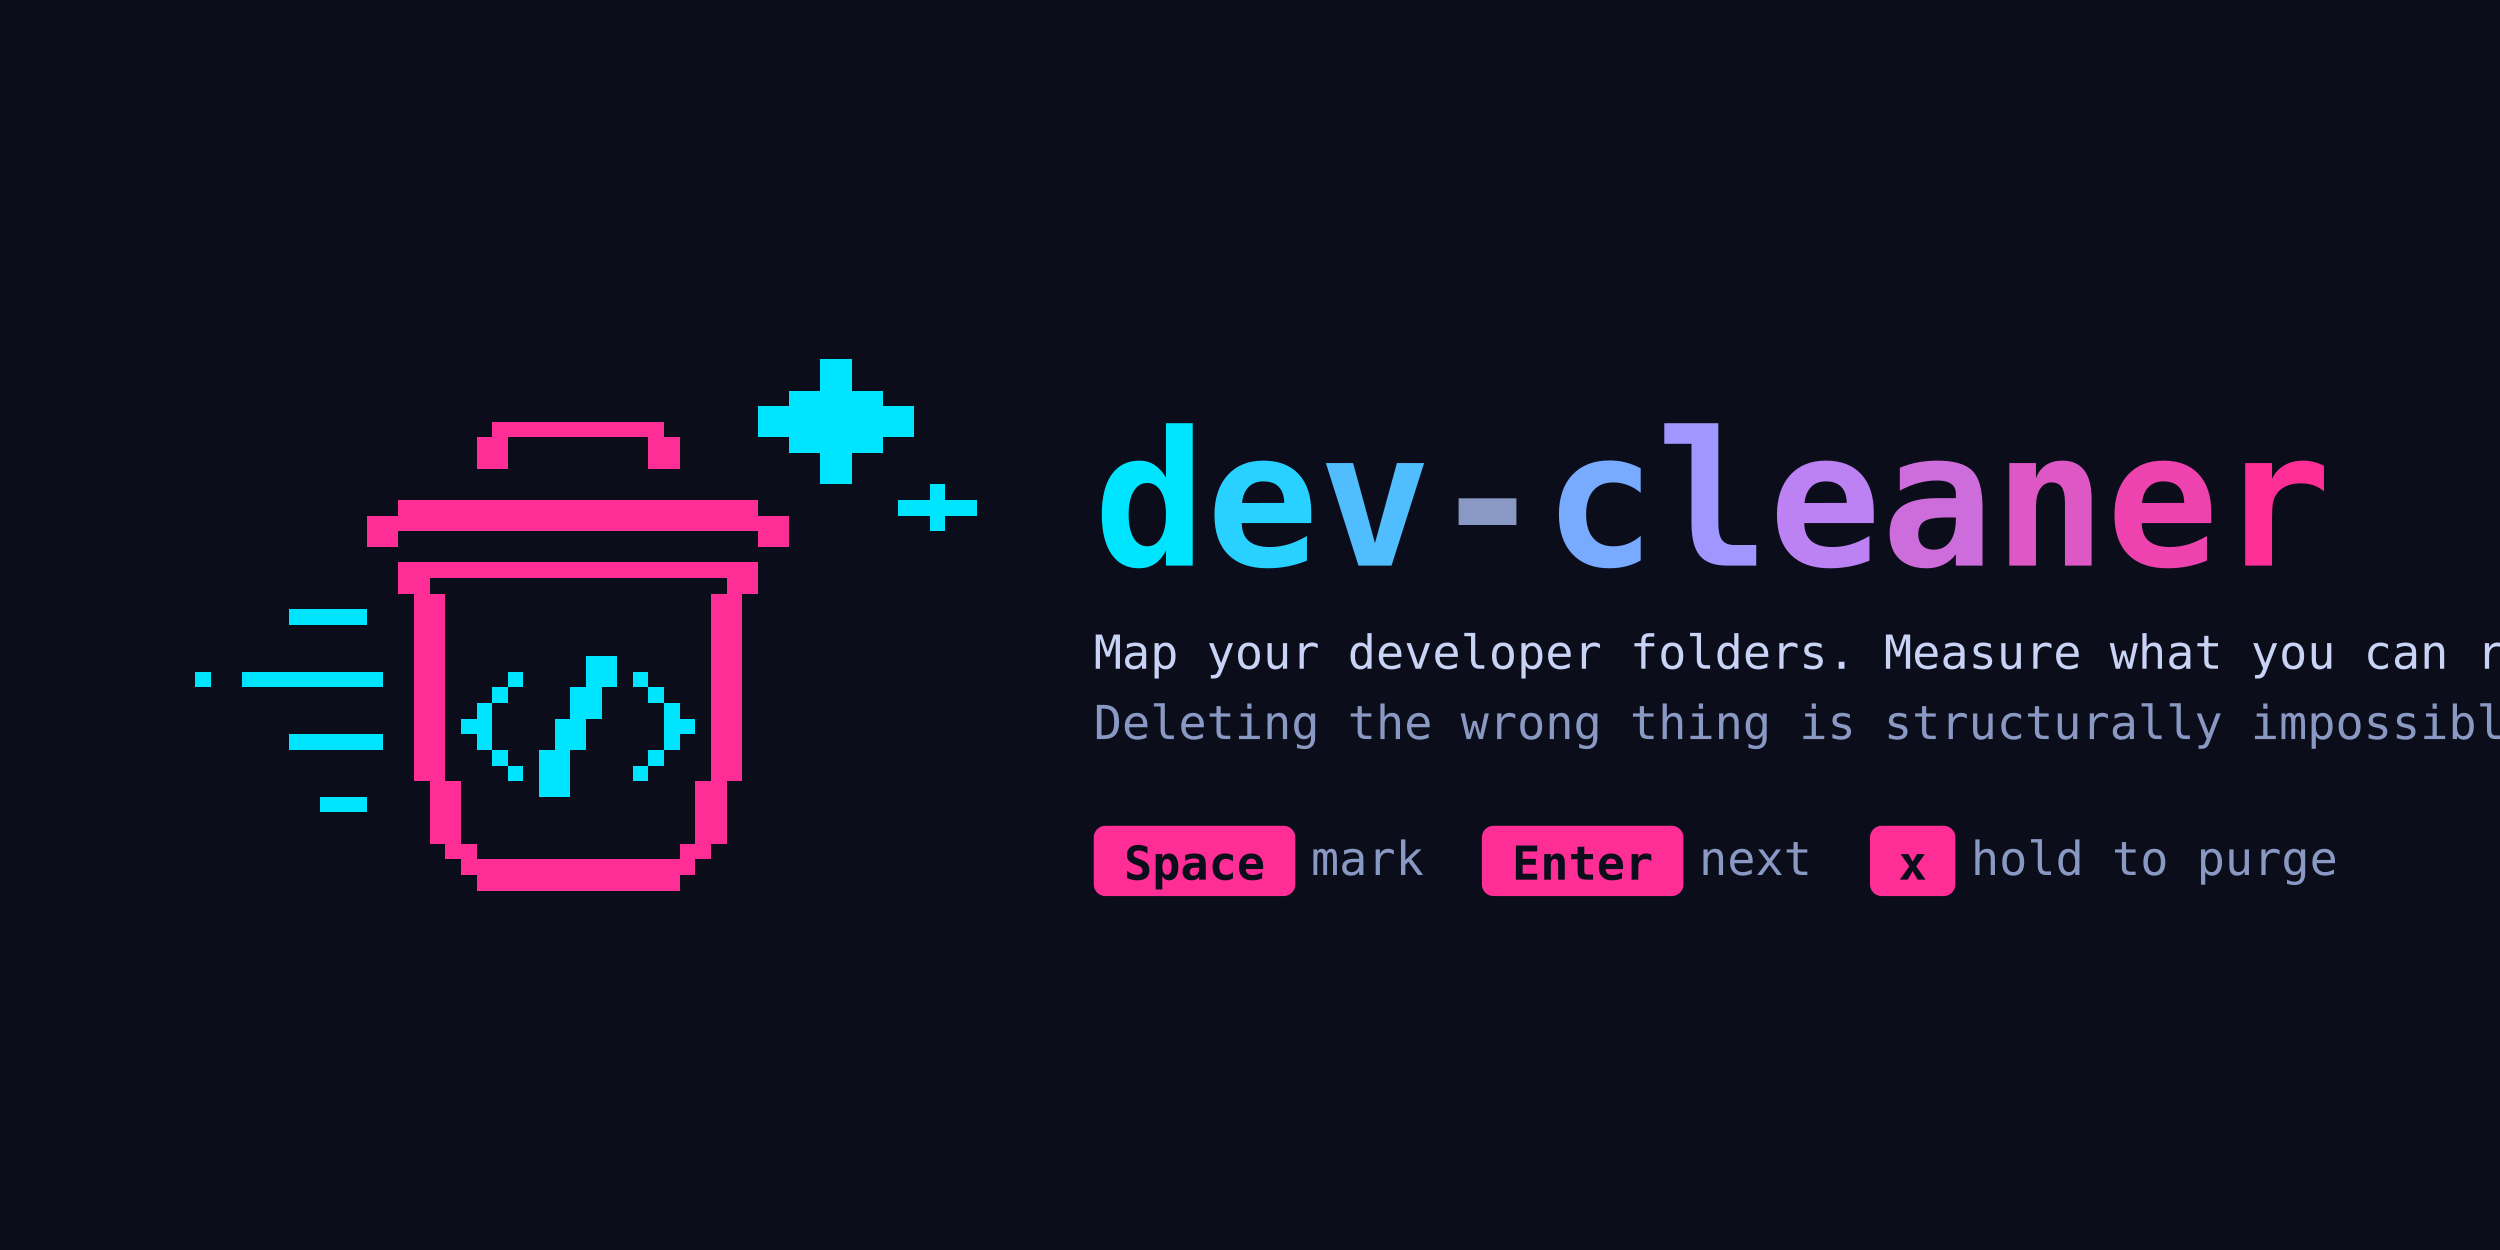
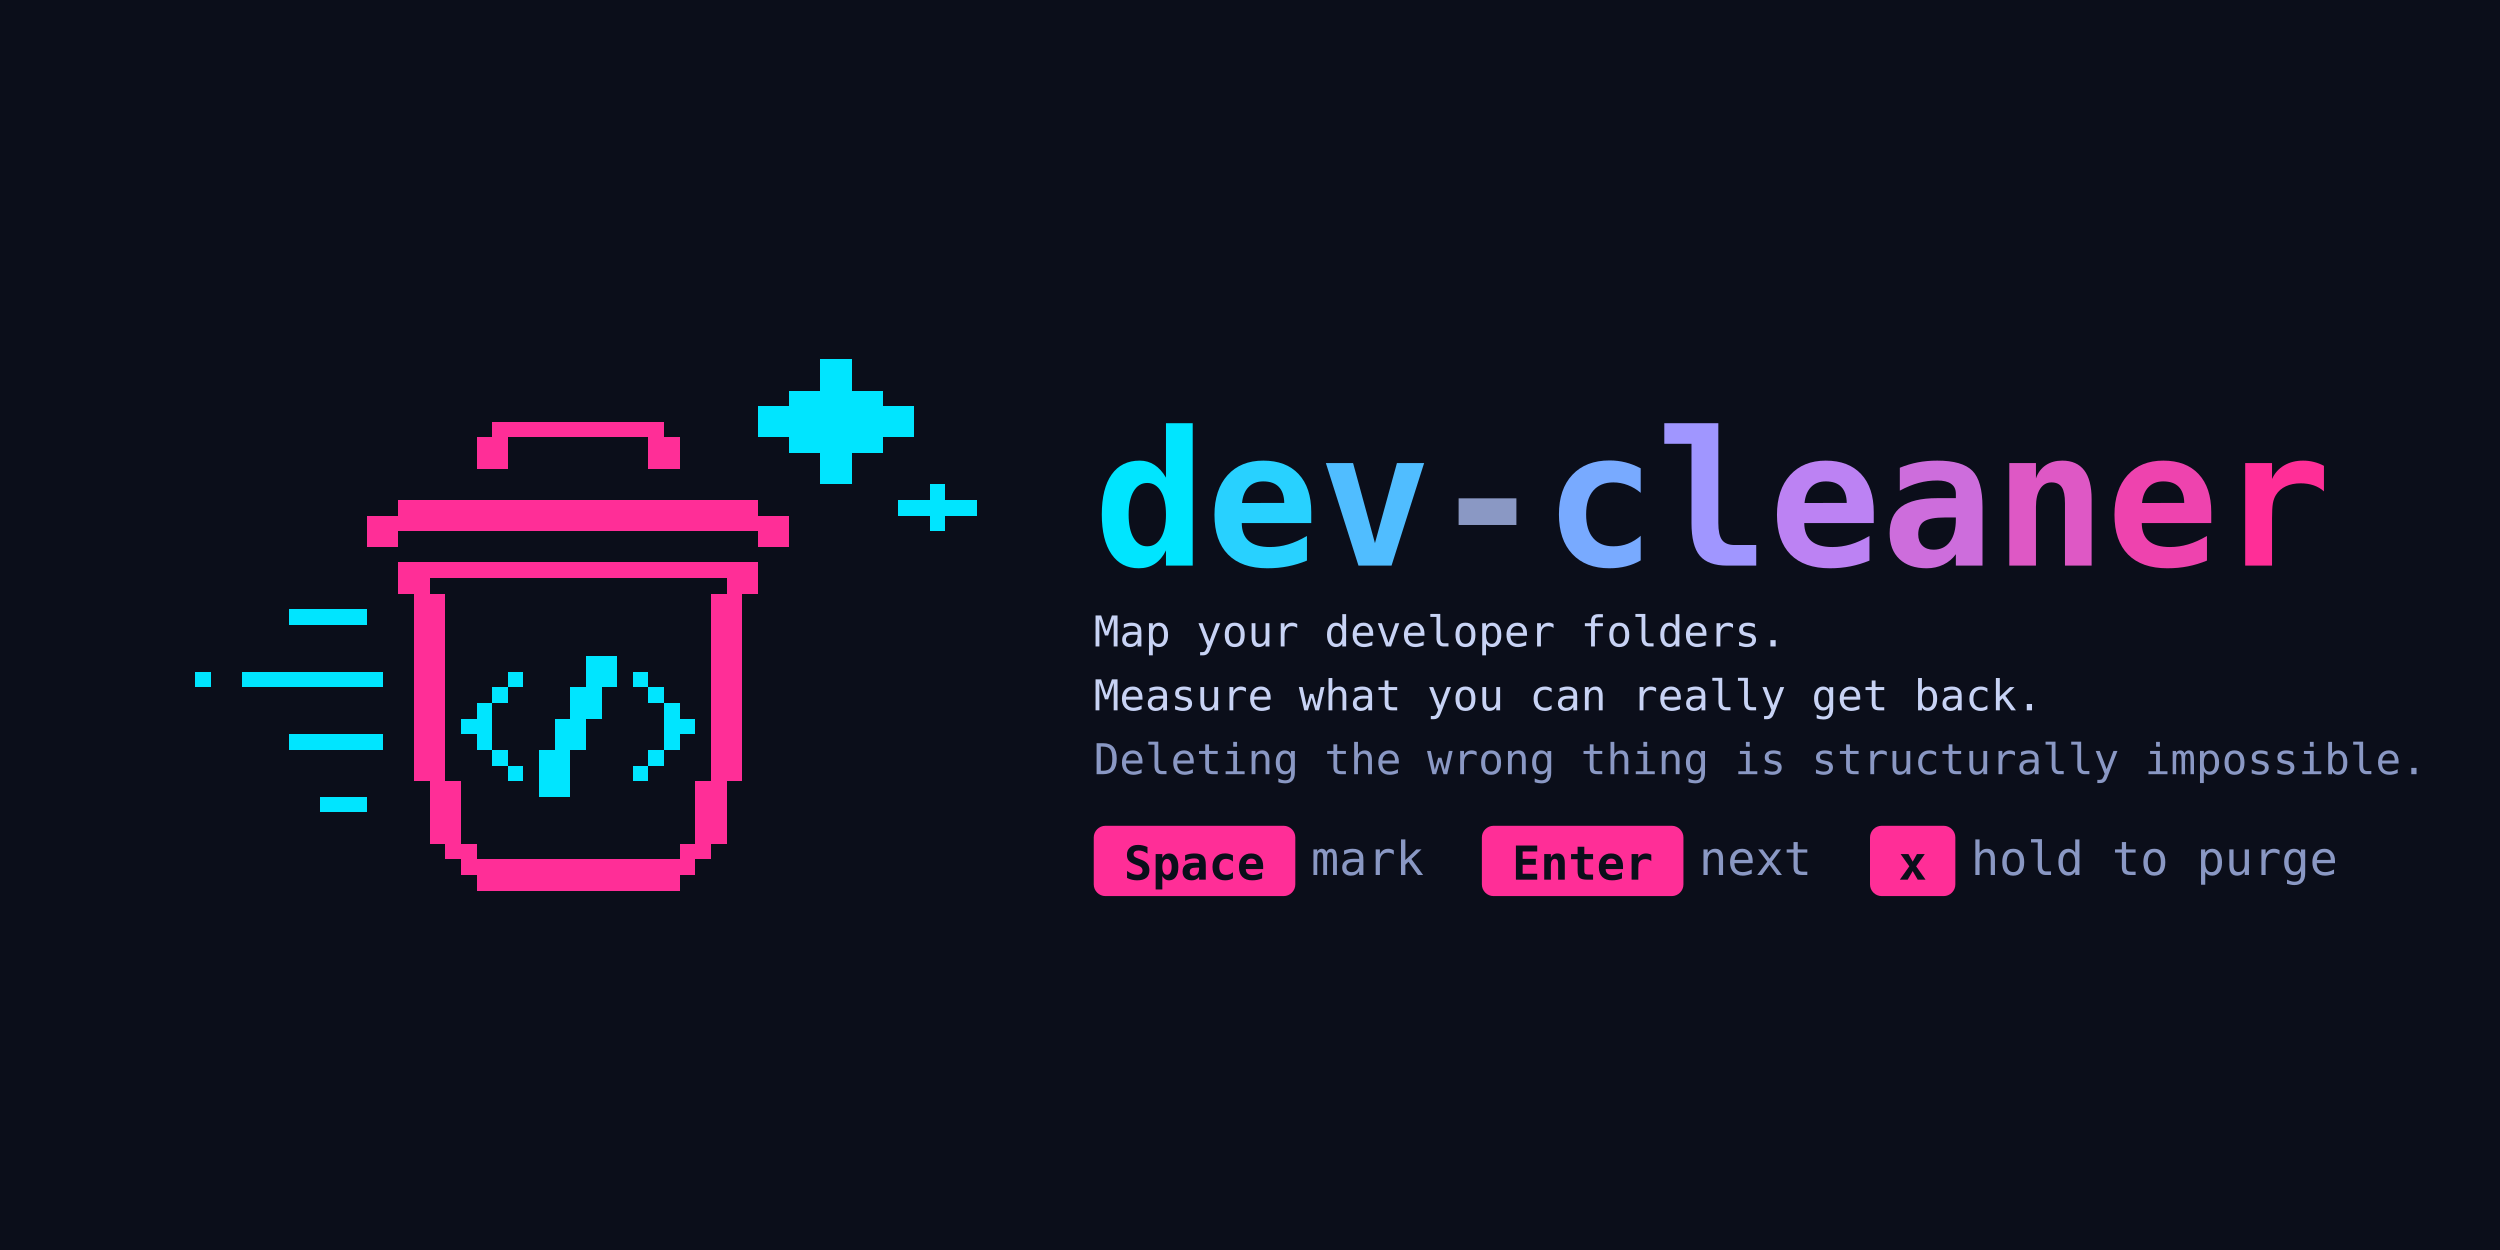
<svg xmlns="http://www.w3.org/2000/svg" width="1280" height="640" viewBox="0 0 1280 640" role="img" aria-label="dev-cleaner: a pixel-art trash can with a code symbol on it">
  <rect width="1280" height="640" fill="#0b0e1a" />
  <g transform="translate(100 184) scale(8)" shape-rendering="crispEdges">
    <rect x="40" y="0" width="2" height="1" fill="#00e5ff" />
    <rect x="40" y="1" width="2" height="1" fill="#00e5ff" />
    <rect x="38" y="2" width="6" height="1" fill="#00e5ff" />
    <rect x="36" y="3" width="10" height="1" fill="#00e5ff" />
    <rect x="19" y="4" width="11" height="1" fill="#ff2e97" />
    <rect x="36" y="4" width="10" height="1" fill="#00e5ff" />
    <rect x="18" y="5" width="2" height="1" fill="#ff2e97" />
    <rect x="29" y="5" width="2" height="1" fill="#ff2e97" />
    <rect x="38" y="5" width="6" height="1" fill="#00e5ff" />
    <rect x="18" y="6" width="2" height="1" fill="#ff2e97" />
    <rect x="29" y="6" width="2" height="1" fill="#ff2e97" />
    <rect x="40" y="6" width="2" height="1" fill="#00e5ff" />
    <rect x="40" y="7" width="2" height="1" fill="#00e5ff" />
    <rect x="47" y="8" width="1" height="1" fill="#00e5ff" />
    <rect x="13" y="9" width="23" height="1" fill="#ff2e97" />
    <rect x="45" y="9" width="5" height="1" fill="#00e5ff" />
    <rect x="11" y="10" width="27" height="1" fill="#ff2e97" />
    <rect x="47" y="10" width="1" height="1" fill="#00e5ff" />
    <rect x="11" y="11" width="2" height="1" fill="#ff2e97" />
    <rect x="36" y="11" width="2" height="1" fill="#ff2e97" />
    <rect x="13" y="13" width="23" height="1" fill="#ff2e97" />
    <rect x="13" y="14" width="2" height="1" fill="#ff2e97" />
    <rect x="34" y="14" width="2" height="1" fill="#ff2e97" />
    <rect x="14" y="15" width="2" height="1" fill="#ff2e97" />
    <rect x="33" y="15" width="2" height="1" fill="#ff2e97" />
    <rect x="6" y="16" width="5" height="1" fill="#00e5ff" />
    <rect x="14" y="16" width="2" height="1" fill="#ff2e97" />
    <rect x="33" y="16" width="2" height="1" fill="#ff2e97" />
    <rect x="14" y="17" width="2" height="1" fill="#ff2e97" />
    <rect x="33" y="17" width="2" height="1" fill="#ff2e97" />
    <rect x="14" y="18" width="2" height="1" fill="#ff2e97" />
    <rect x="33" y="18" width="2" height="1" fill="#ff2e97" />
    <rect x="14" y="19" width="2" height="1" fill="#ff2e97" />
    <rect x="25" y="19" width="2" height="1" fill="#00e5ff" />
    <rect x="33" y="19" width="2" height="1" fill="#ff2e97" />
    <rect x="0" y="20" width="1" height="1" fill="#00e5ff" />
    <rect x="3" y="20" width="9" height="1" fill="#00e5ff" />
    <rect x="14" y="20" width="2" height="1" fill="#ff2e97" />
    <rect x="20" y="20" width="1" height="1" fill="#00e5ff" />
    <rect x="25" y="20" width="2" height="1" fill="#00e5ff" />
    <rect x="28" y="20" width="1" height="1" fill="#00e5ff" />
    <rect x="33" y="20" width="2" height="1" fill="#ff2e97" />
    <rect x="14" y="21" width="2" height="1" fill="#ff2e97" />
    <rect x="19" y="21" width="1" height="1" fill="#00e5ff" />
    <rect x="24" y="21" width="2" height="1" fill="#00e5ff" />
    <rect x="29" y="21" width="1" height="1" fill="#00e5ff" />
    <rect x="33" y="21" width="2" height="1" fill="#ff2e97" />
    <rect x="14" y="22" width="2" height="1" fill="#ff2e97" />
    <rect x="18" y="22" width="1" height="1" fill="#00e5ff" />
    <rect x="24" y="22" width="2" height="1" fill="#00e5ff" />
    <rect x="30" y="22" width="1" height="1" fill="#00e5ff" />
    <rect x="33" y="22" width="2" height="1" fill="#ff2e97" />
    <rect x="14" y="23" width="2" height="1" fill="#ff2e97" />
    <rect x="17" y="23" width="2" height="1" fill="#00e5ff" />
    <rect x="23" y="23" width="2" height="1" fill="#00e5ff" />
    <rect x="30" y="23" width="2" height="1" fill="#00e5ff" />
    <rect x="33" y="23" width="2" height="1" fill="#ff2e97" />
    <rect x="6" y="24" width="6" height="1" fill="#00e5ff" />
    <rect x="14" y="24" width="2" height="1" fill="#ff2e97" />
    <rect x="18" y="24" width="1" height="1" fill="#00e5ff" />
    <rect x="23" y="24" width="2" height="1" fill="#00e5ff" />
    <rect x="30" y="24" width="1" height="1" fill="#00e5ff" />
    <rect x="33" y="24" width="2" height="1" fill="#ff2e97" />
    <rect x="14" y="25" width="2" height="1" fill="#ff2e97" />
    <rect x="19" y="25" width="1" height="1" fill="#00e5ff" />
    <rect x="22" y="25" width="2" height="1" fill="#00e5ff" />
    <rect x="29" y="25" width="1" height="1" fill="#00e5ff" />
    <rect x="33" y="25" width="2" height="1" fill="#ff2e97" />
    <rect x="14" y="26" width="2" height="1" fill="#ff2e97" />
    <rect x="20" y="26" width="1" height="1" fill="#00e5ff" />
    <rect x="22" y="26" width="2" height="1" fill="#00e5ff" />
    <rect x="28" y="26" width="1" height="1" fill="#00e5ff" />
    <rect x="33" y="26" width="2" height="1" fill="#ff2e97" />
    <rect x="15" y="27" width="2" height="1" fill="#ff2e97" />
    <rect x="22" y="27" width="2" height="1" fill="#00e5ff" />
    <rect x="32" y="27" width="2" height="1" fill="#ff2e97" />
    <rect x="8" y="28" width="3" height="1" fill="#00e5ff" />
    <rect x="15" y="28" width="2" height="1" fill="#ff2e97" />
    <rect x="32" y="28" width="2" height="1" fill="#ff2e97" />
    <rect x="15" y="29" width="2" height="1" fill="#ff2e97" />
    <rect x="32" y="29" width="2" height="1" fill="#ff2e97" />
    <rect x="15" y="30" width="2" height="1" fill="#ff2e97" />
    <rect x="32" y="30" width="2" height="1" fill="#ff2e97" />
    <rect x="16" y="31" width="2" height="1" fill="#ff2e97" />
    <rect x="31" y="31" width="2" height="1" fill="#ff2e97" />
    <rect x="17" y="32" width="15" height="1" fill="#ff2e97" />
    <rect x="18" y="33" width="13" height="1" fill="#ff2e97" />
  </g>
  <g font-family="ui-monospace, SFMono-Regular, Menlo, Consolas, monospace" font-size="96" font-weight="700" text-anchor="middle">
    <text x="588.8" y="289.6" fill="#00e5ff">d</text>
    <text x="646.4" y="289.6" fill="#28d1ff">e</text>
    <text x="704.0" y="289.6" fill="#50bdff">v</text>
    <text x="761.6" y="289.6" fill="#8a98c4">-</text>
    <text x="819.2" y="289.6" fill="#78aaff">c</text>
    <text x="876.8" y="289.6" fill="#a096ff">l</text>
    <text x="934.4" y="289.6" fill="#bc82f3">e</text>
    <text x="992.0" y="289.6" fill="#cd6ddc">a</text>
    <text x="1049.6" y="289.6" fill="#de58c5">n</text>
    <text x="1107.2" y="289.6" fill="#ee43ae">e</text>
    <text x="1164.8" y="289.6" fill="#ff2e97">r</text>
  </g>
-   <g font-family="ui-monospace, SFMono-Regular, Menlo, Consolas, monospace" font-size="24" fill="#c8d3f5">
-     <text x="560" y="342.4">Map your developer folders. Measure what you can really get back.</text>
-     <text x="560" y="378.4" fill="#8a98c4">Deleting the wrong thing is structurally impossible.</text>
+   <g font-family="ui-monospace, SFMono-Regular, Menlo, Consolas, monospace" font-size="21.8">
+     <text x="560" y="331.0" fill="#c8d3f5" textLength="353.1" lengthAdjust="spacing">Map your developer folders.</text>
+     <text x="560" y="363.7" fill="#c8d3f5" textLength="483.8" lengthAdjust="spacing">Measure what you can really get back.</text>
+     <text x="560" y="396.4" fill="#8a98c4" textLength="680.0" lengthAdjust="spacing">Deleting the wrong thing is structurally impossible.</text>
  </g>
  <rect x="560" y="422.8" width="103.2" height="36.0" rx="6.0" fill="#ff2e97" />
  <text x="611.6" y="450.4" text-anchor="middle" font-family="ui-monospace, SFMono-Regular, Menlo, Consolas, monospace" font-size="24.0" font-weight="700" fill="#0b0e1a">Space</text>
  <text x="671.2" y="448.0" font-family="ui-monospace, SFMono-Regular, Menlo, Consolas, monospace" font-size="24.0" fill="#8a98c4">mark</text>
  <rect x="758.72" y="422.8" width="103.2" height="36.0" rx="6.0" fill="#ff2e97" />
  <text x="810.3" y="450.4" text-anchor="middle" font-family="ui-monospace, SFMono-Regular, Menlo, Consolas, monospace" font-size="24.0" font-weight="700" fill="#0b0e1a">Enter</text>
  <text x="869.9" y="448.0" font-family="ui-monospace, SFMono-Regular, Menlo, Consolas, monospace" font-size="24.0" fill="#8a98c4">next</text>
  <rect x="957.44" y="422.8" width="43.7" height="36.0" rx="6.0" fill="#ff2e97" />
  <text x="979.3" y="450.4" text-anchor="middle" font-family="ui-monospace, SFMono-Regular, Menlo, Consolas, monospace" font-size="24.0" font-weight="700" fill="#0b0e1a">x</text>
  <text x="1009.1" y="448.0" font-family="ui-monospace, SFMono-Regular, Menlo, Consolas, monospace" font-size="24.0" fill="#8a98c4">hold to purge</text>
</svg>
